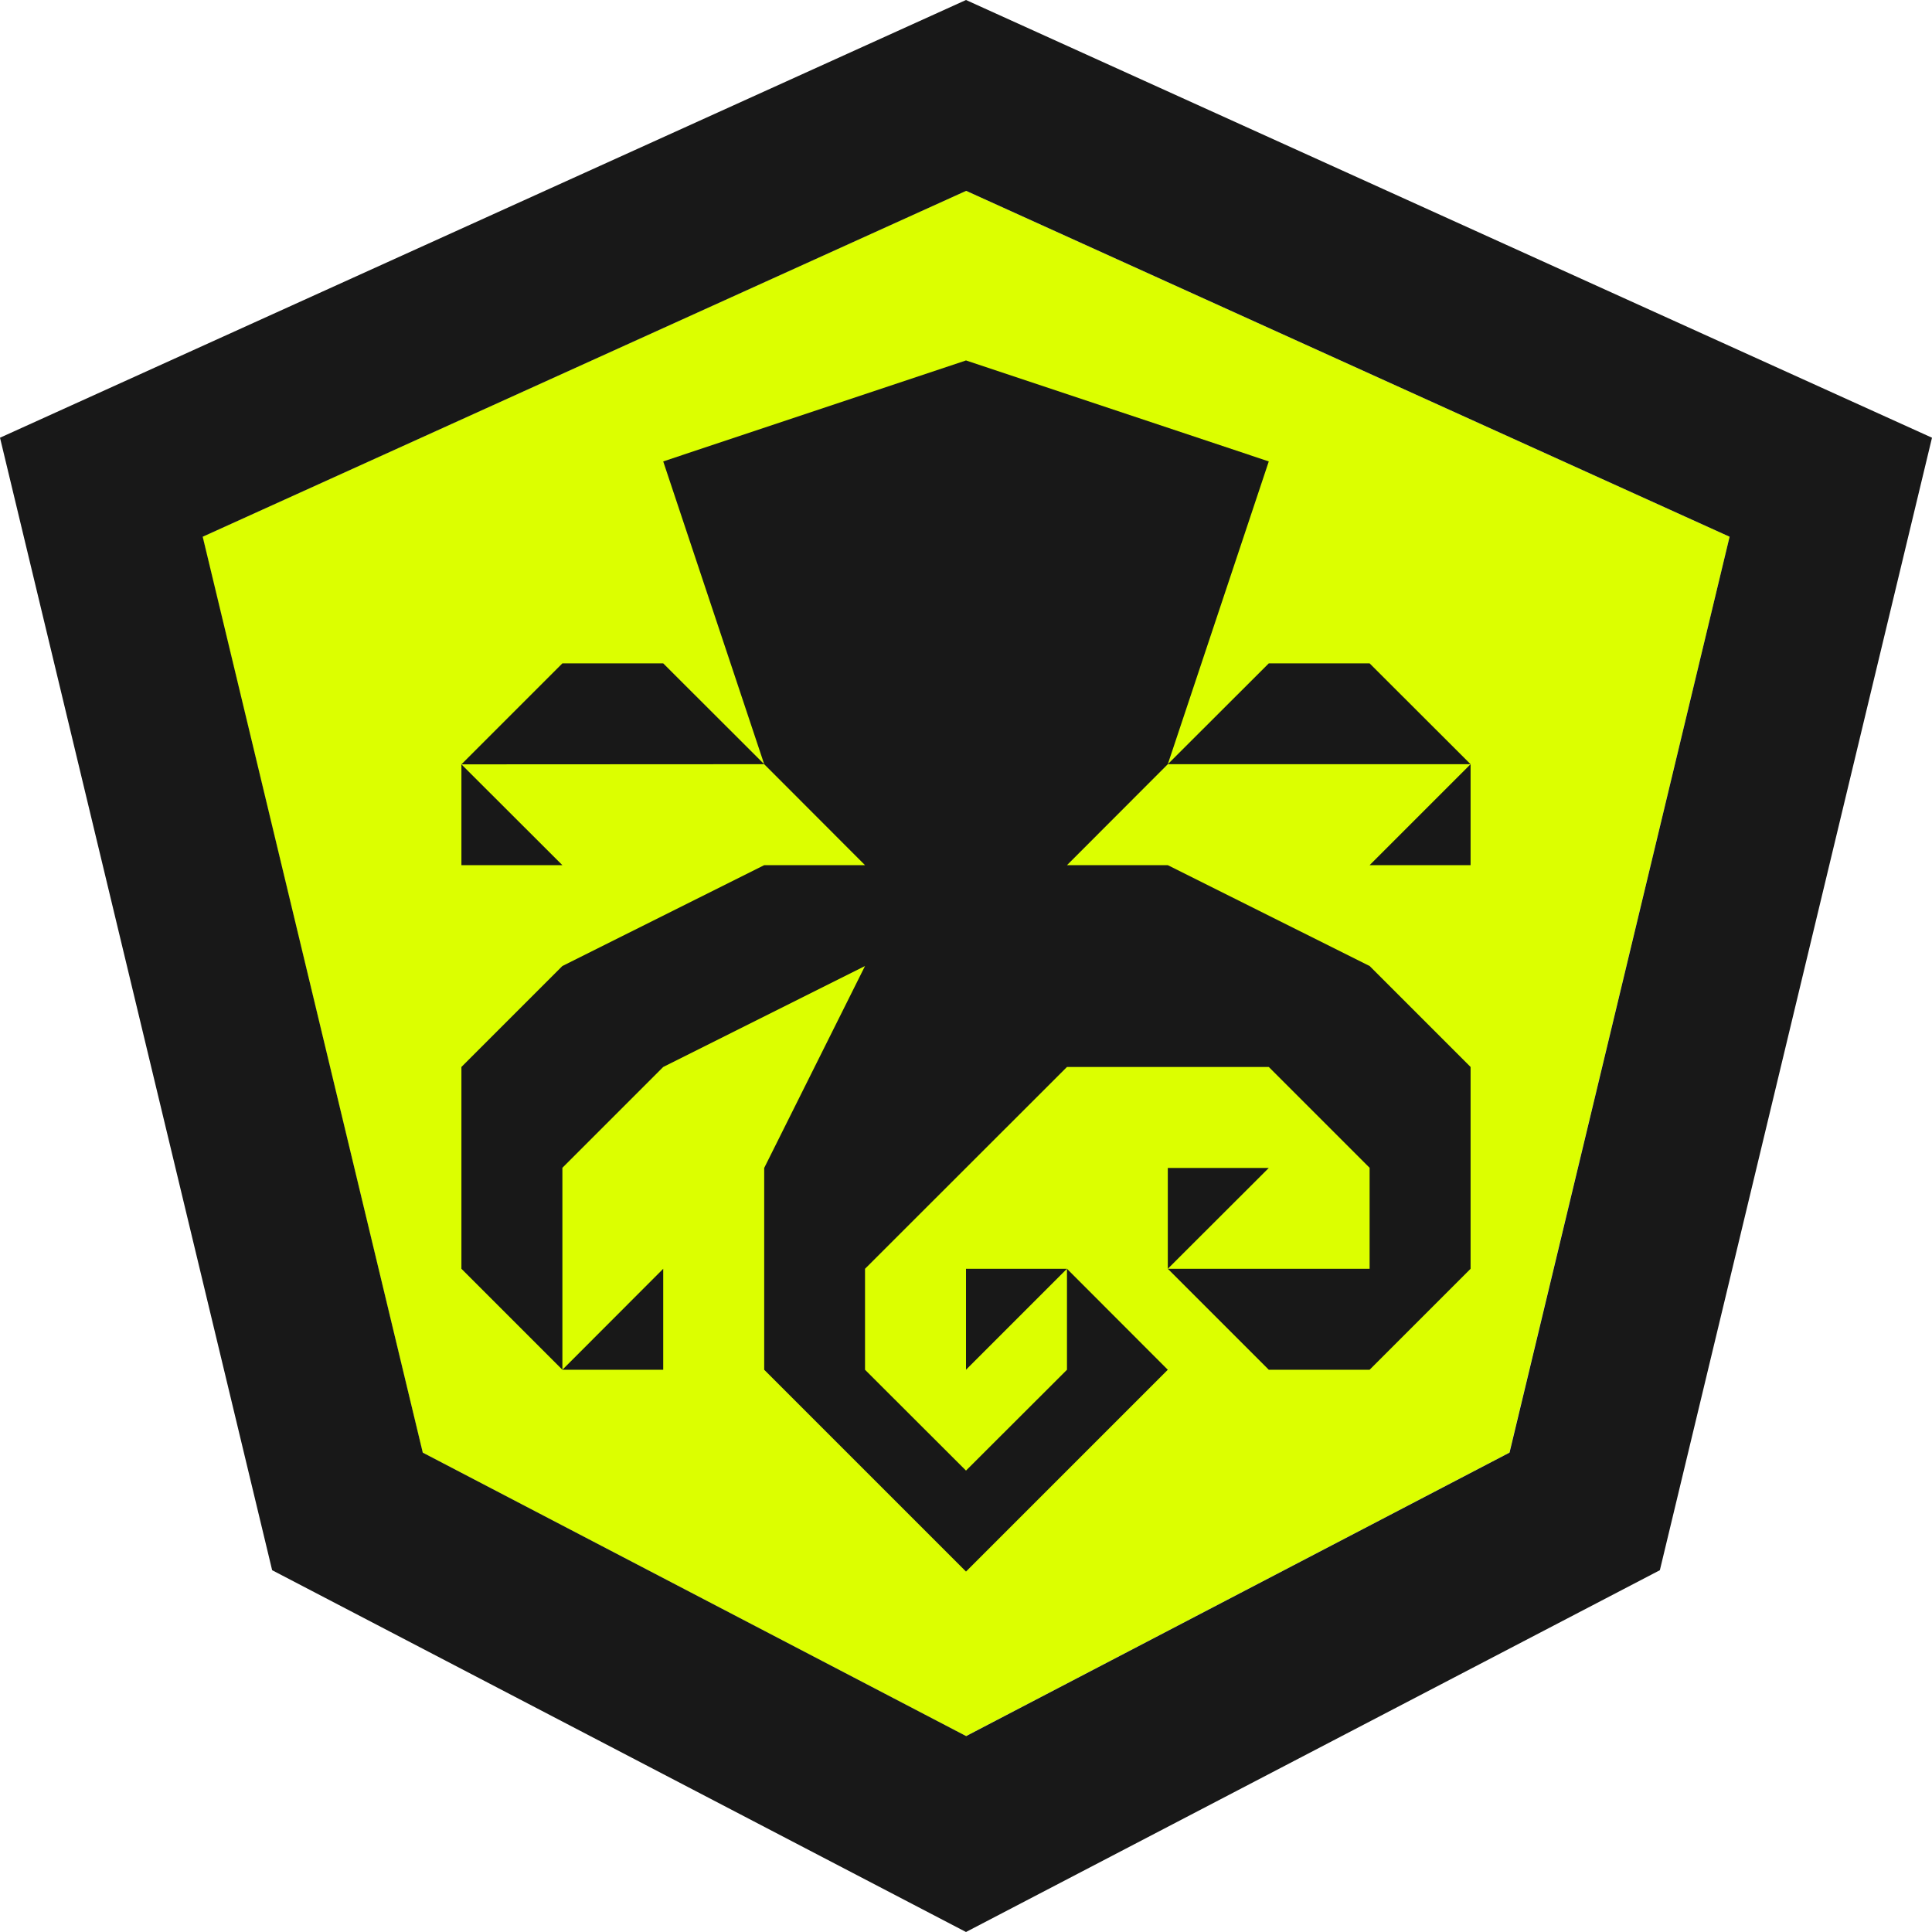
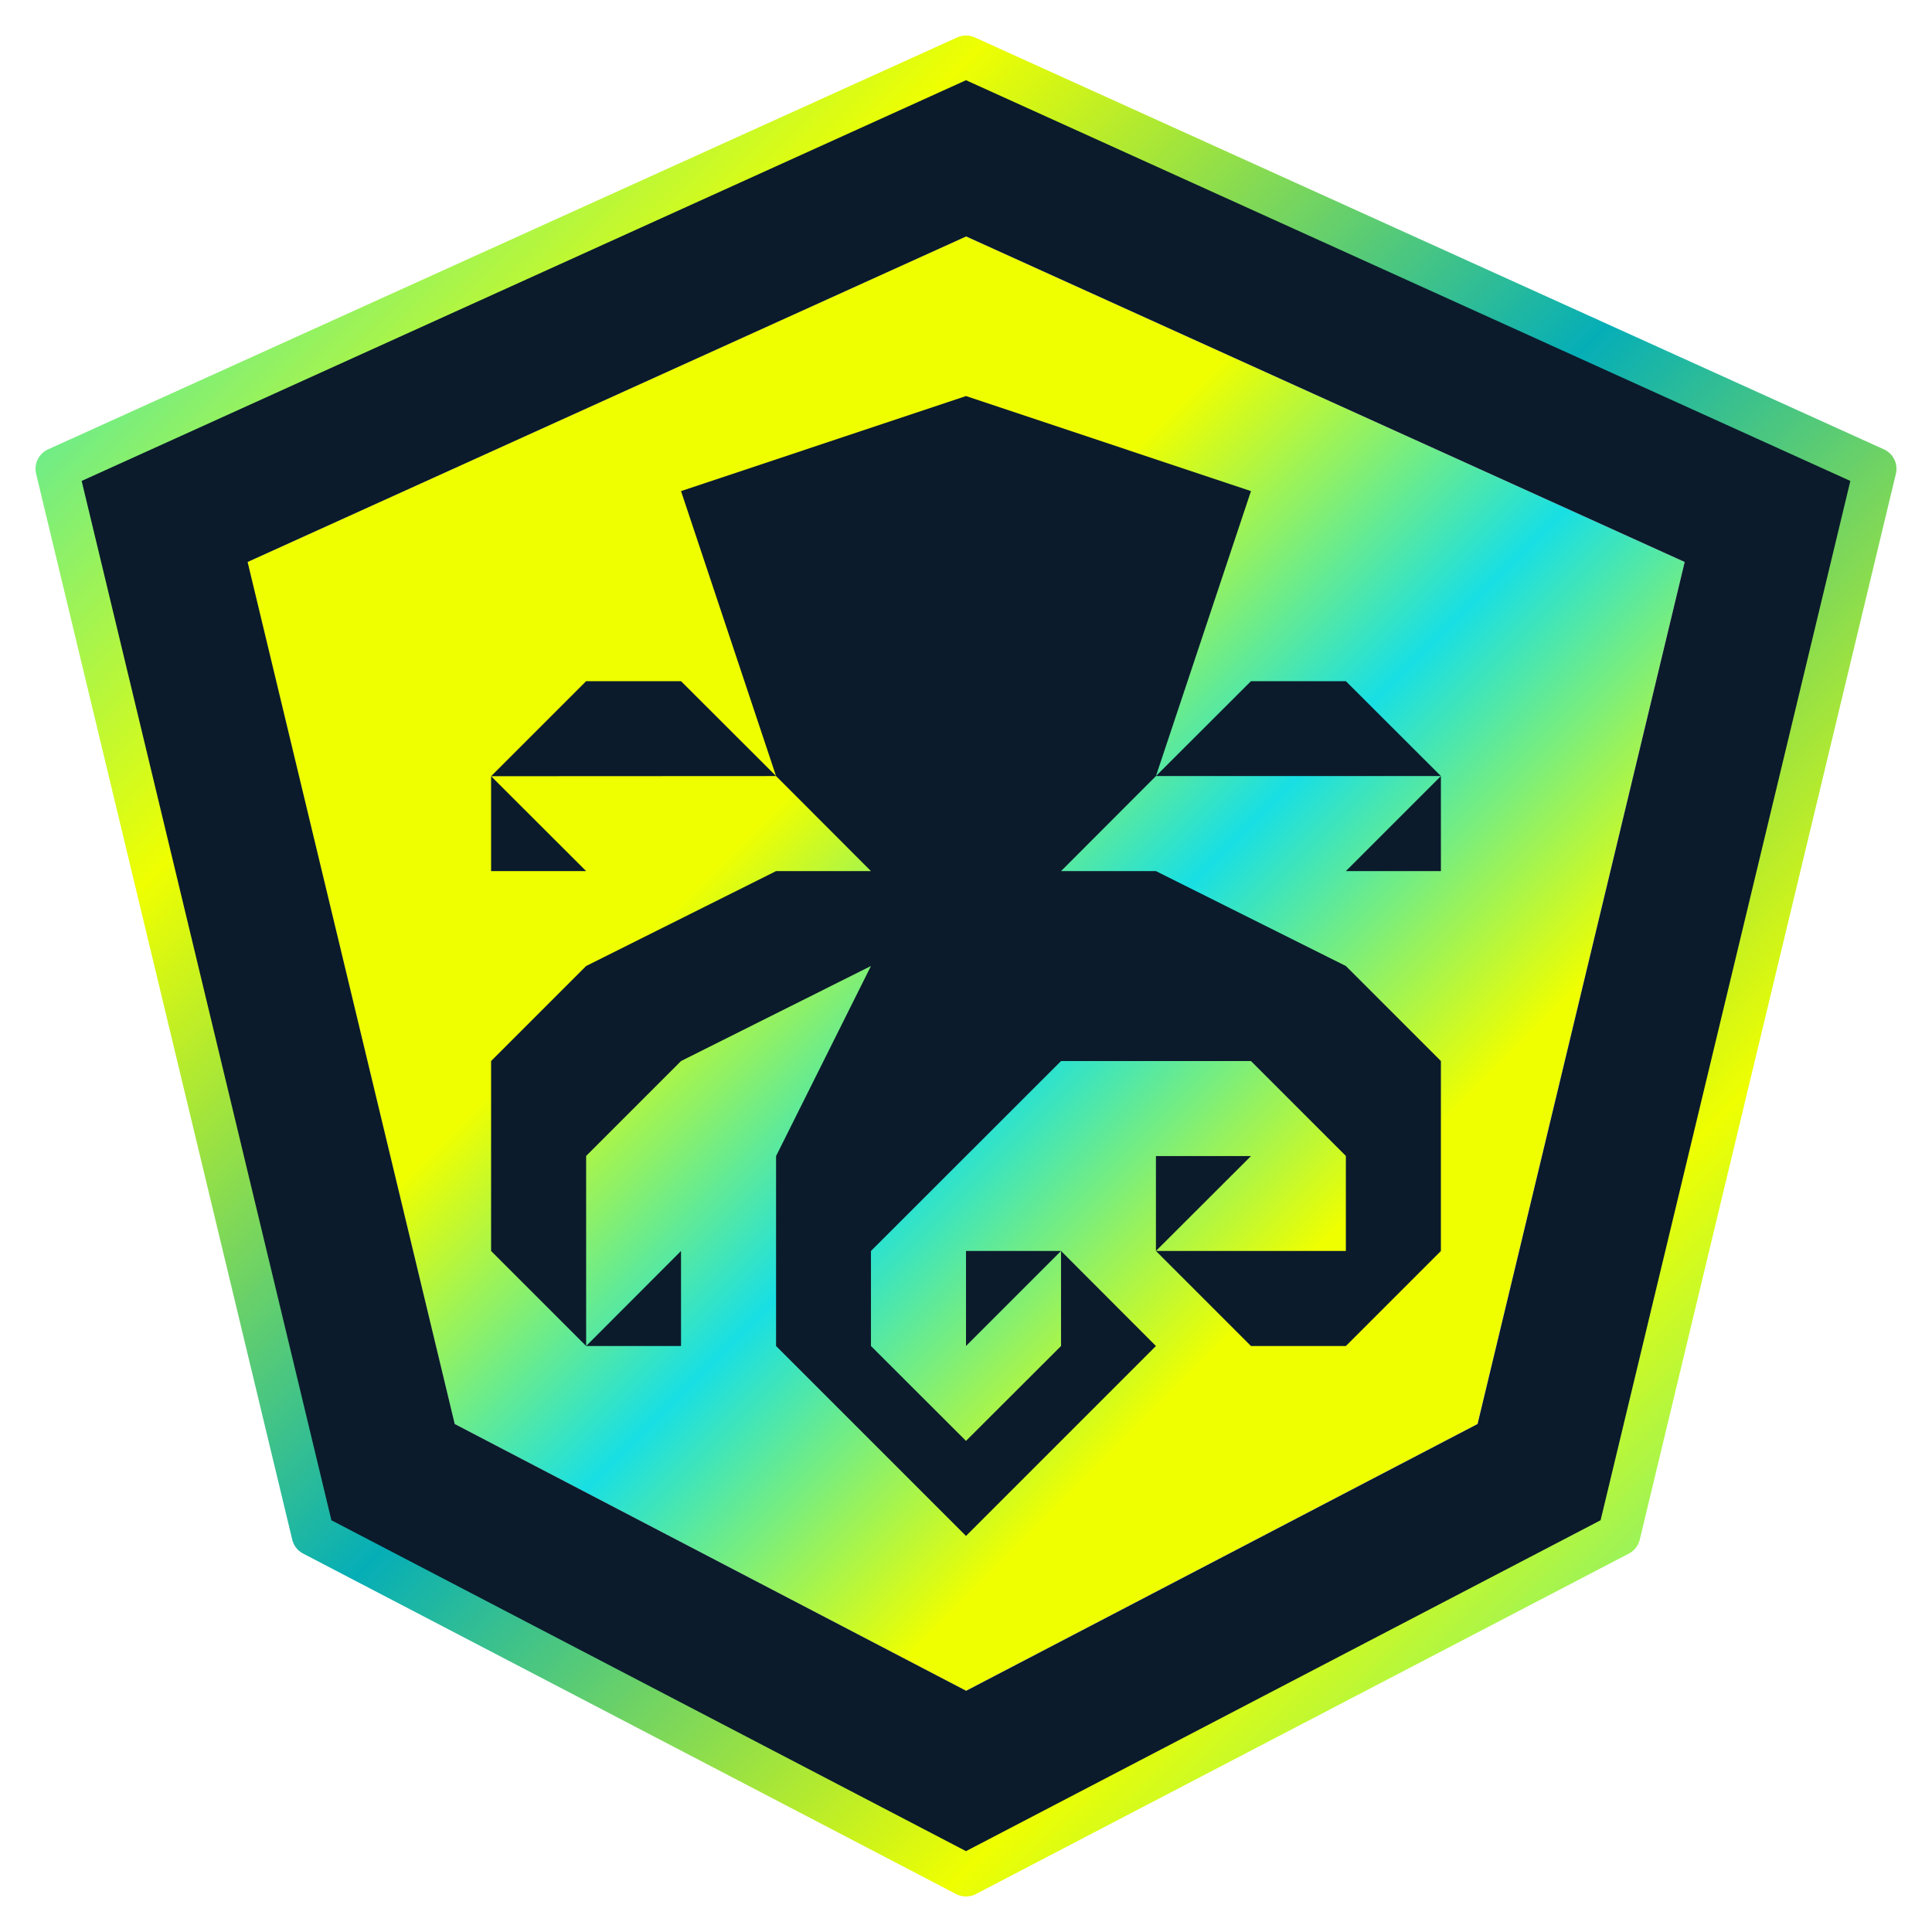
- <svg xmlns="http://www.w3.org/2000/svg" id="a" viewBox="0 0 128 128">
+ <svg xmlns="http://www.w3.org/2000/svg" id="a" viewBox="-4 -4 136 136">
  <defs>
-     <style>.b{fill:#181818;}.c{fill:#dcff00;}</style>
+     <linearGradient id="aurora" x1="0" y1="0" x2="1" y2="1">
+       <stop offset="0" stop-color="#efff00" />
+       <stop offset=".38" stop-color="#efff00" />
+       <stop offset=".55" stop-color="#18dfe4" />
+       <stop offset=".72" stop-color="#efff00" />
+       <stop offset="1" stop-color="#efff00" />
+       <animateTransform attributeName="gradientTransform" type="rotate" values="0 .5 .5;360 .5 .5" dur="7s" repeatCount="indefinite" />
+     </linearGradient>
+     <linearGradient id="ring" x1="0" y1="0" x2="1" y2="1">
+       <stop offset="0" stop-color="#18dfe4" />
+       <stop offset=".25" stop-color="#efff00" />
+       <stop offset=".5" stop-color="#05aeb7" />
+       <stop offset=".75" stop-color="#efff00" />
+       <stop offset="1" stop-color="#18dfe4" />
+       <animateTransform attributeName="gradientTransform" type="rotate" values="0 .5 .5;360 .5 .5" dur="7s" repeatCount="indefinite" />
+     </linearGradient>
+     <style>.b{fill:#0b1b2c;}.c{fill:url(#aurora);}.e{fill:none;stroke:url(#ring);stroke-width:3;stroke-linejoin:round;}</style>
  </defs>
  <polygon class="c" points="64 12.64 114.59 35.56 100 96.24 64 115.02 28 96.24 13.41 35.56 64 12.64 64 12.64" />
  <path class="b" d="M64,12.64l50.59,22.92-14.58,60.68-36,18.78-36-18.78-14.58-60.68,50.59-22.92h0ZM64,0L0,29l18.03,75.03,45.97,23.97,45.97-23.97,18.03-75.03L64,0h0Z" />
  <polygon class="b" points="97.43 50.63 84.06 50.63 77.37 50.63 70.69 57.32 77.37 57.32 90.74 64 97.43 70.69 97.43 84.06 90.74 90.75 84.06 90.75 77.37 84.06 77.37 77.38 84.06 77.38 77.37 84.06 90.74 84.06 90.74 77.37 84.06 70.69 70.69 70.69 57.31 84.06 57.31 90.75 64 97.43 70.69 90.75 70.69 84.06 64 90.75 64 84.06 70.69 84.06 77.37 90.75 70.69 97.43 64 104.12 57.31 97.43 50.63 90.75 50.63 77.38 57.31 64 43.94 70.69 37.26 77.37 37.26 90.75 43.94 84.06 43.94 90.75 37.26 90.75 30.57 84.06 30.57 70.69 37.26 64 50.63 57.32 57.31 57.32 50.63 50.63 30.57 50.64 37.26 57.32 37.26 57.32 30.57 57.32 30.57 50.64 37.26 43.95 43.94 43.95 50.63 50.63 43.94 30.57 64 23.88 84.06 30.57 77.37 50.63 84.06 43.95 90.74 43.95 97.43 50.63 97.43 57.32 90.74 57.32 90.74 57.32 97.43 50.63" />
+   <polygon class="e" points="64 0 0 29 18.03 104.03 64 128 109.97 104.03 128 29" />
</svg>
